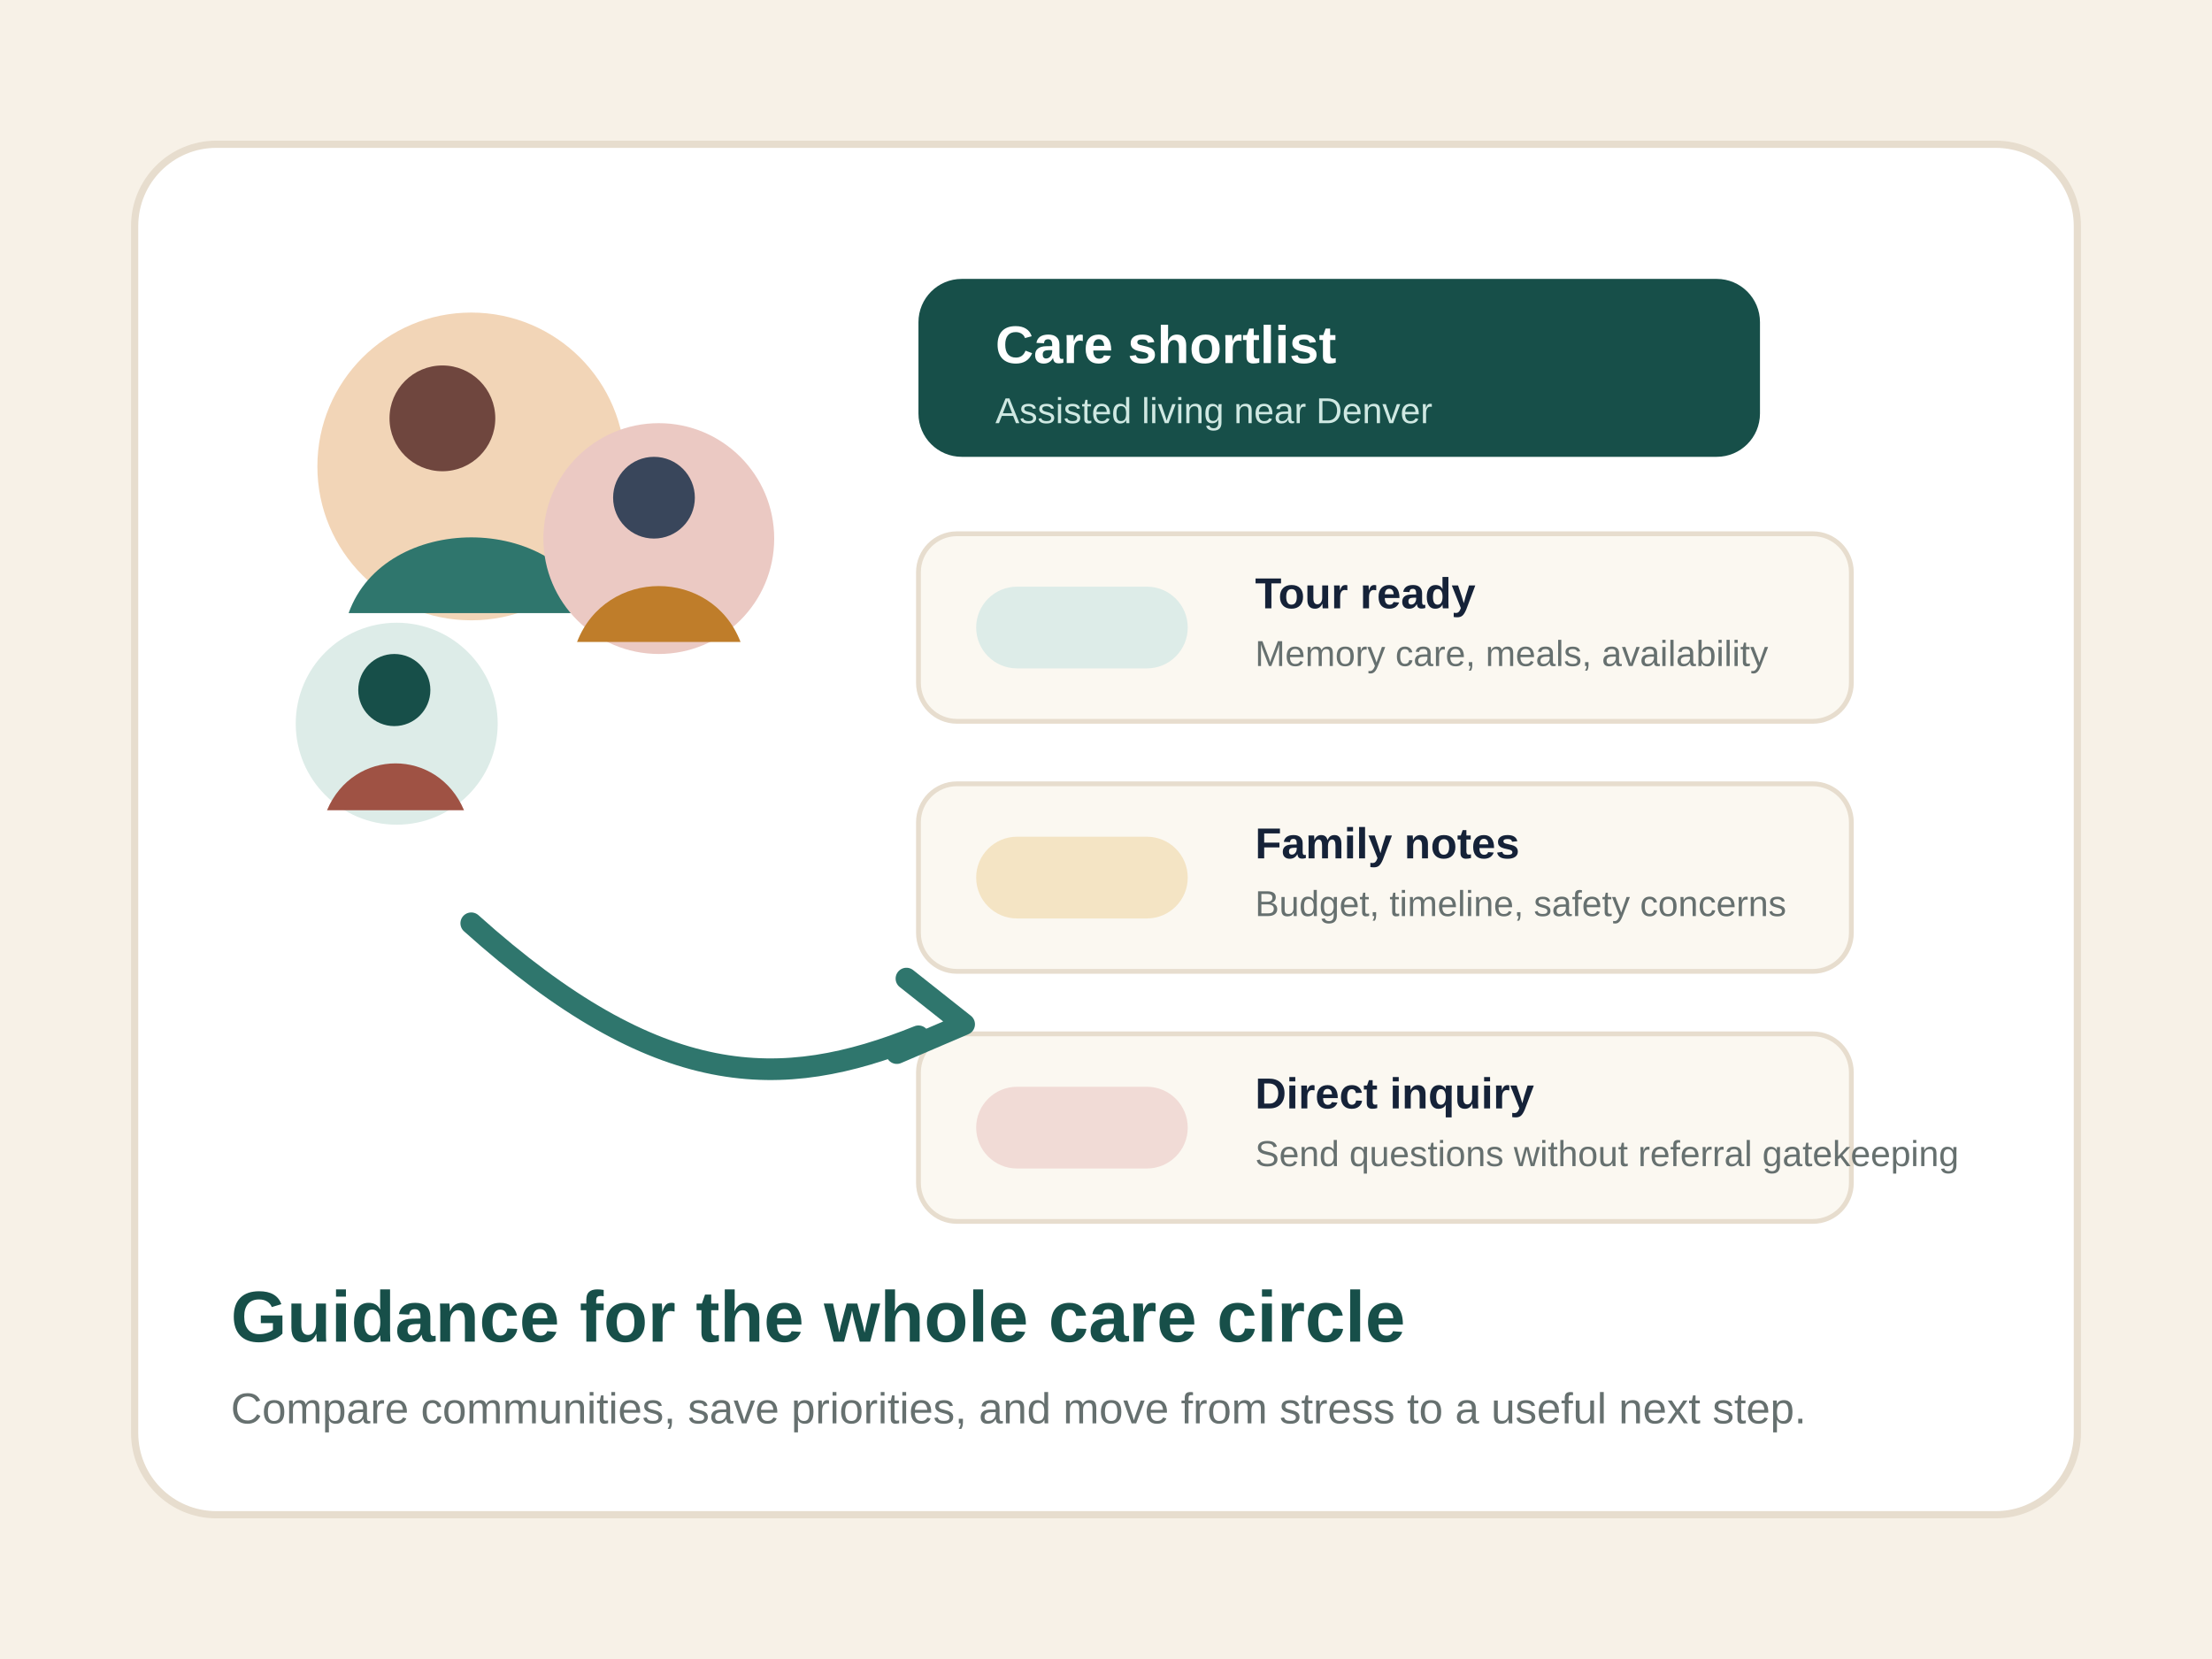
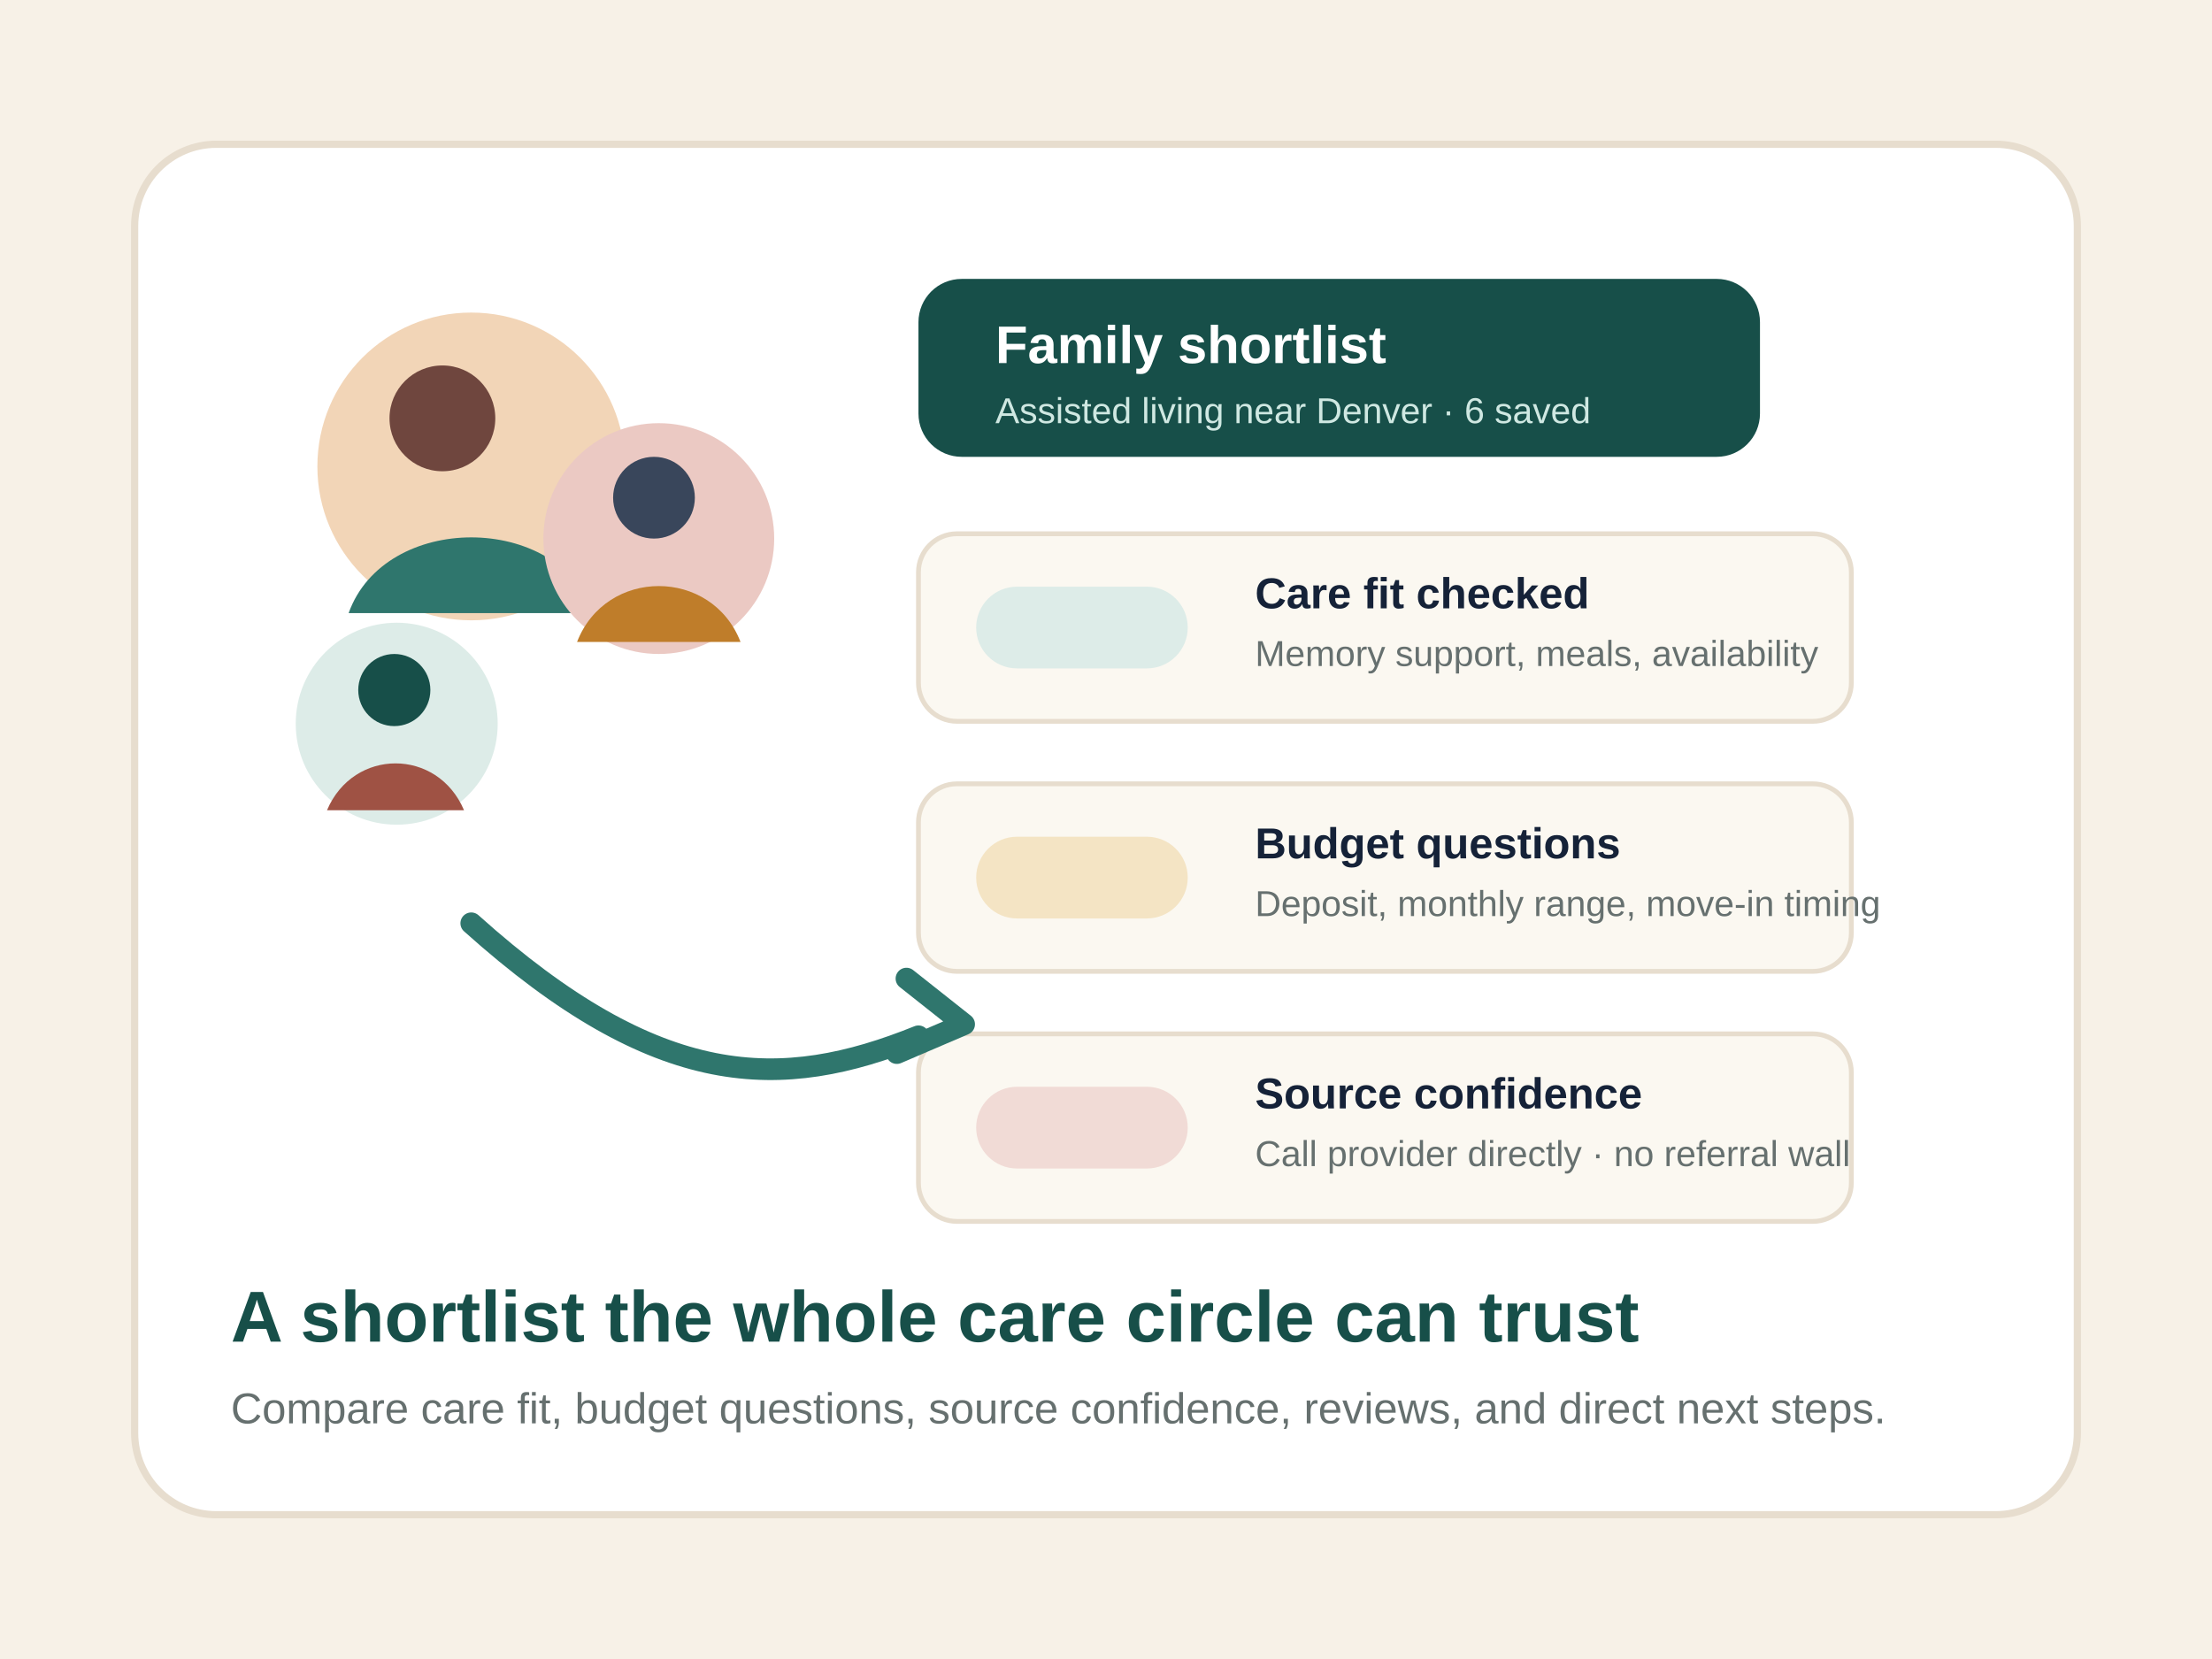
<svg xmlns="http://www.w3.org/2000/svg" width="920" height="690" viewBox="0 0 920 690" role="img" aria-labelledby="title desc">
  <rect width="920" height="690" fill="#F7F1E7" />
  <rect x="56" y="60" width="808" height="570" rx="34" fill="#FFFFFF" stroke="#E7DDCE" stroke-width="3" />
  <circle cx="196" cy="194" r="64" fill="#F2D5B7" />
  <circle cx="184" cy="174" r="22" fill="#6F463E" />
  <path d="M145 255c15-42 87-42 102 0" fill="#2F766D" />
  <circle cx="274" cy="224" r="48" fill="#EBC9C3" />
  <circle cx="272" cy="207" r="17" fill="#39465B" />
  <path d="M240 267c12-31 56-31 68 0" fill="#BF7D2A" />
  <circle cx="165" cy="301" r="42" fill="#DDECE8" />
  <circle cx="164" cy="287" r="15" fill="#174F49" />
  <path d="M136 337c11-26 46-26 57 0" fill="#9F5244" />
  <rect x="382" y="116" width="350" height="74" rx="18" fill="#174F49" />
-   <text x="414" y="151" fill="#FFFFFF" font-family="Arial, Helvetica, sans-serif" font-size="22" font-weight="700">Care shortlist</text>
-   <text x="414" y="176" fill="#CFE8E2" font-family="Arial, Helvetica, sans-serif" font-size="15">Assisted living near Denver</text>
+   <text x="414" y="151" fill="#FFFFFF" font-family="Arial, Helvetica, sans-serif" font-size="22" font-weight="700">Family shortlist</text>
+   <text x="414" y="176" fill="#CFE8E2" font-family="Arial, Helvetica, sans-serif" font-size="15">Assisted living near Denver · 6 saved</text>
  <rect x="382" y="222" width="388" height="78" rx="16" fill="#FBF8F1" stroke="#E7DDCE" stroke-width="2" />
  <rect x="406" y="244" width="88" height="34" rx="17" fill="#DDECE8" />
-   <text x="522" y="253" fill="#152238" font-family="Arial, Helvetica, sans-serif" font-size="18" font-weight="700">Tour ready</text>
-   <text x="522" y="277" fill="#66706F" font-family="Arial, Helvetica, sans-serif" font-size="15">Memory care, meals, availability</text>
+   <text x="522" y="253" fill="#152238" font-family="Arial, Helvetica, sans-serif" font-size="18" font-weight="700">Care fit checked</text>
+   <text x="522" y="277" fill="#66706F" font-family="Arial, Helvetica, sans-serif" font-size="15">Memory support, meals, availability</text>
  <rect x="382" y="326" width="388" height="78" rx="16" fill="#FBF8F1" stroke="#E7DDCE" stroke-width="2" />
  <rect x="406" y="348" width="88" height="34" rx="17" fill="#F4E4C4" />
-   <text x="522" y="357" fill="#152238" font-family="Arial, Helvetica, sans-serif" font-size="18" font-weight="700">Family notes</text>
-   <text x="522" y="381" fill="#66706F" font-family="Arial, Helvetica, sans-serif" font-size="15">Budget, timeline, safety concerns</text>
+   <text x="522" y="357" fill="#152238" font-family="Arial, Helvetica, sans-serif" font-size="18" font-weight="700">Budget questions</text>
+   <text x="522" y="381" fill="#66706F" font-family="Arial, Helvetica, sans-serif" font-size="15">Deposit, monthly range, move-in timing</text>
  <rect x="382" y="430" width="388" height="78" rx="16" fill="#FBF8F1" stroke="#E7DDCE" stroke-width="2" />
  <rect x="406" y="452" width="88" height="34" rx="17" fill="#F1DBD6" />
-   <text x="522" y="461" fill="#152238" font-family="Arial, Helvetica, sans-serif" font-size="18" font-weight="700">Direct inquiry</text>
-   <text x="522" y="485" fill="#66706F" font-family="Arial, Helvetica, sans-serif" font-size="15">Send questions without referral gatekeeping</text>
+   <text x="522" y="461" fill="#152238" font-family="Arial, Helvetica, sans-serif" font-size="18" font-weight="700">Source confidence</text>
+   <text x="522" y="485" fill="#66706F" font-family="Arial, Helvetica, sans-serif" font-size="15">Call provider directly · no referral wall</text>
  <path d="M196 384c78 70 129 70 186 47" fill="none" stroke="#2F766D" stroke-width="9" stroke-linecap="round" />
  <path d="M377 407l24 19-28 12" fill="none" stroke="#2F766D" stroke-width="9" stroke-linecap="round" stroke-linejoin="round" />
-   <text x="96" y="558" fill="#174F49" font-family="Arial, Helvetica, sans-serif" font-size="30" font-weight="800">Guidance for the whole care circle</text>
-   <text x="96" y="592" fill="#66706F" font-family="Arial, Helvetica, sans-serif" font-size="18">Compare communities, save priorities, and move from stress to a useful next step.</text>
+   <text x="96" y="558" fill="#174F49" font-family="Arial, Helvetica, sans-serif" font-size="30" font-weight="800">A shortlist the whole care circle can trust</text>
+   <text x="96" y="592" fill="#66706F" font-family="Arial, Helvetica, sans-serif" font-size="18">Compare care fit, budget questions, source confidence, reviews, and direct next steps.</text>
</svg>
